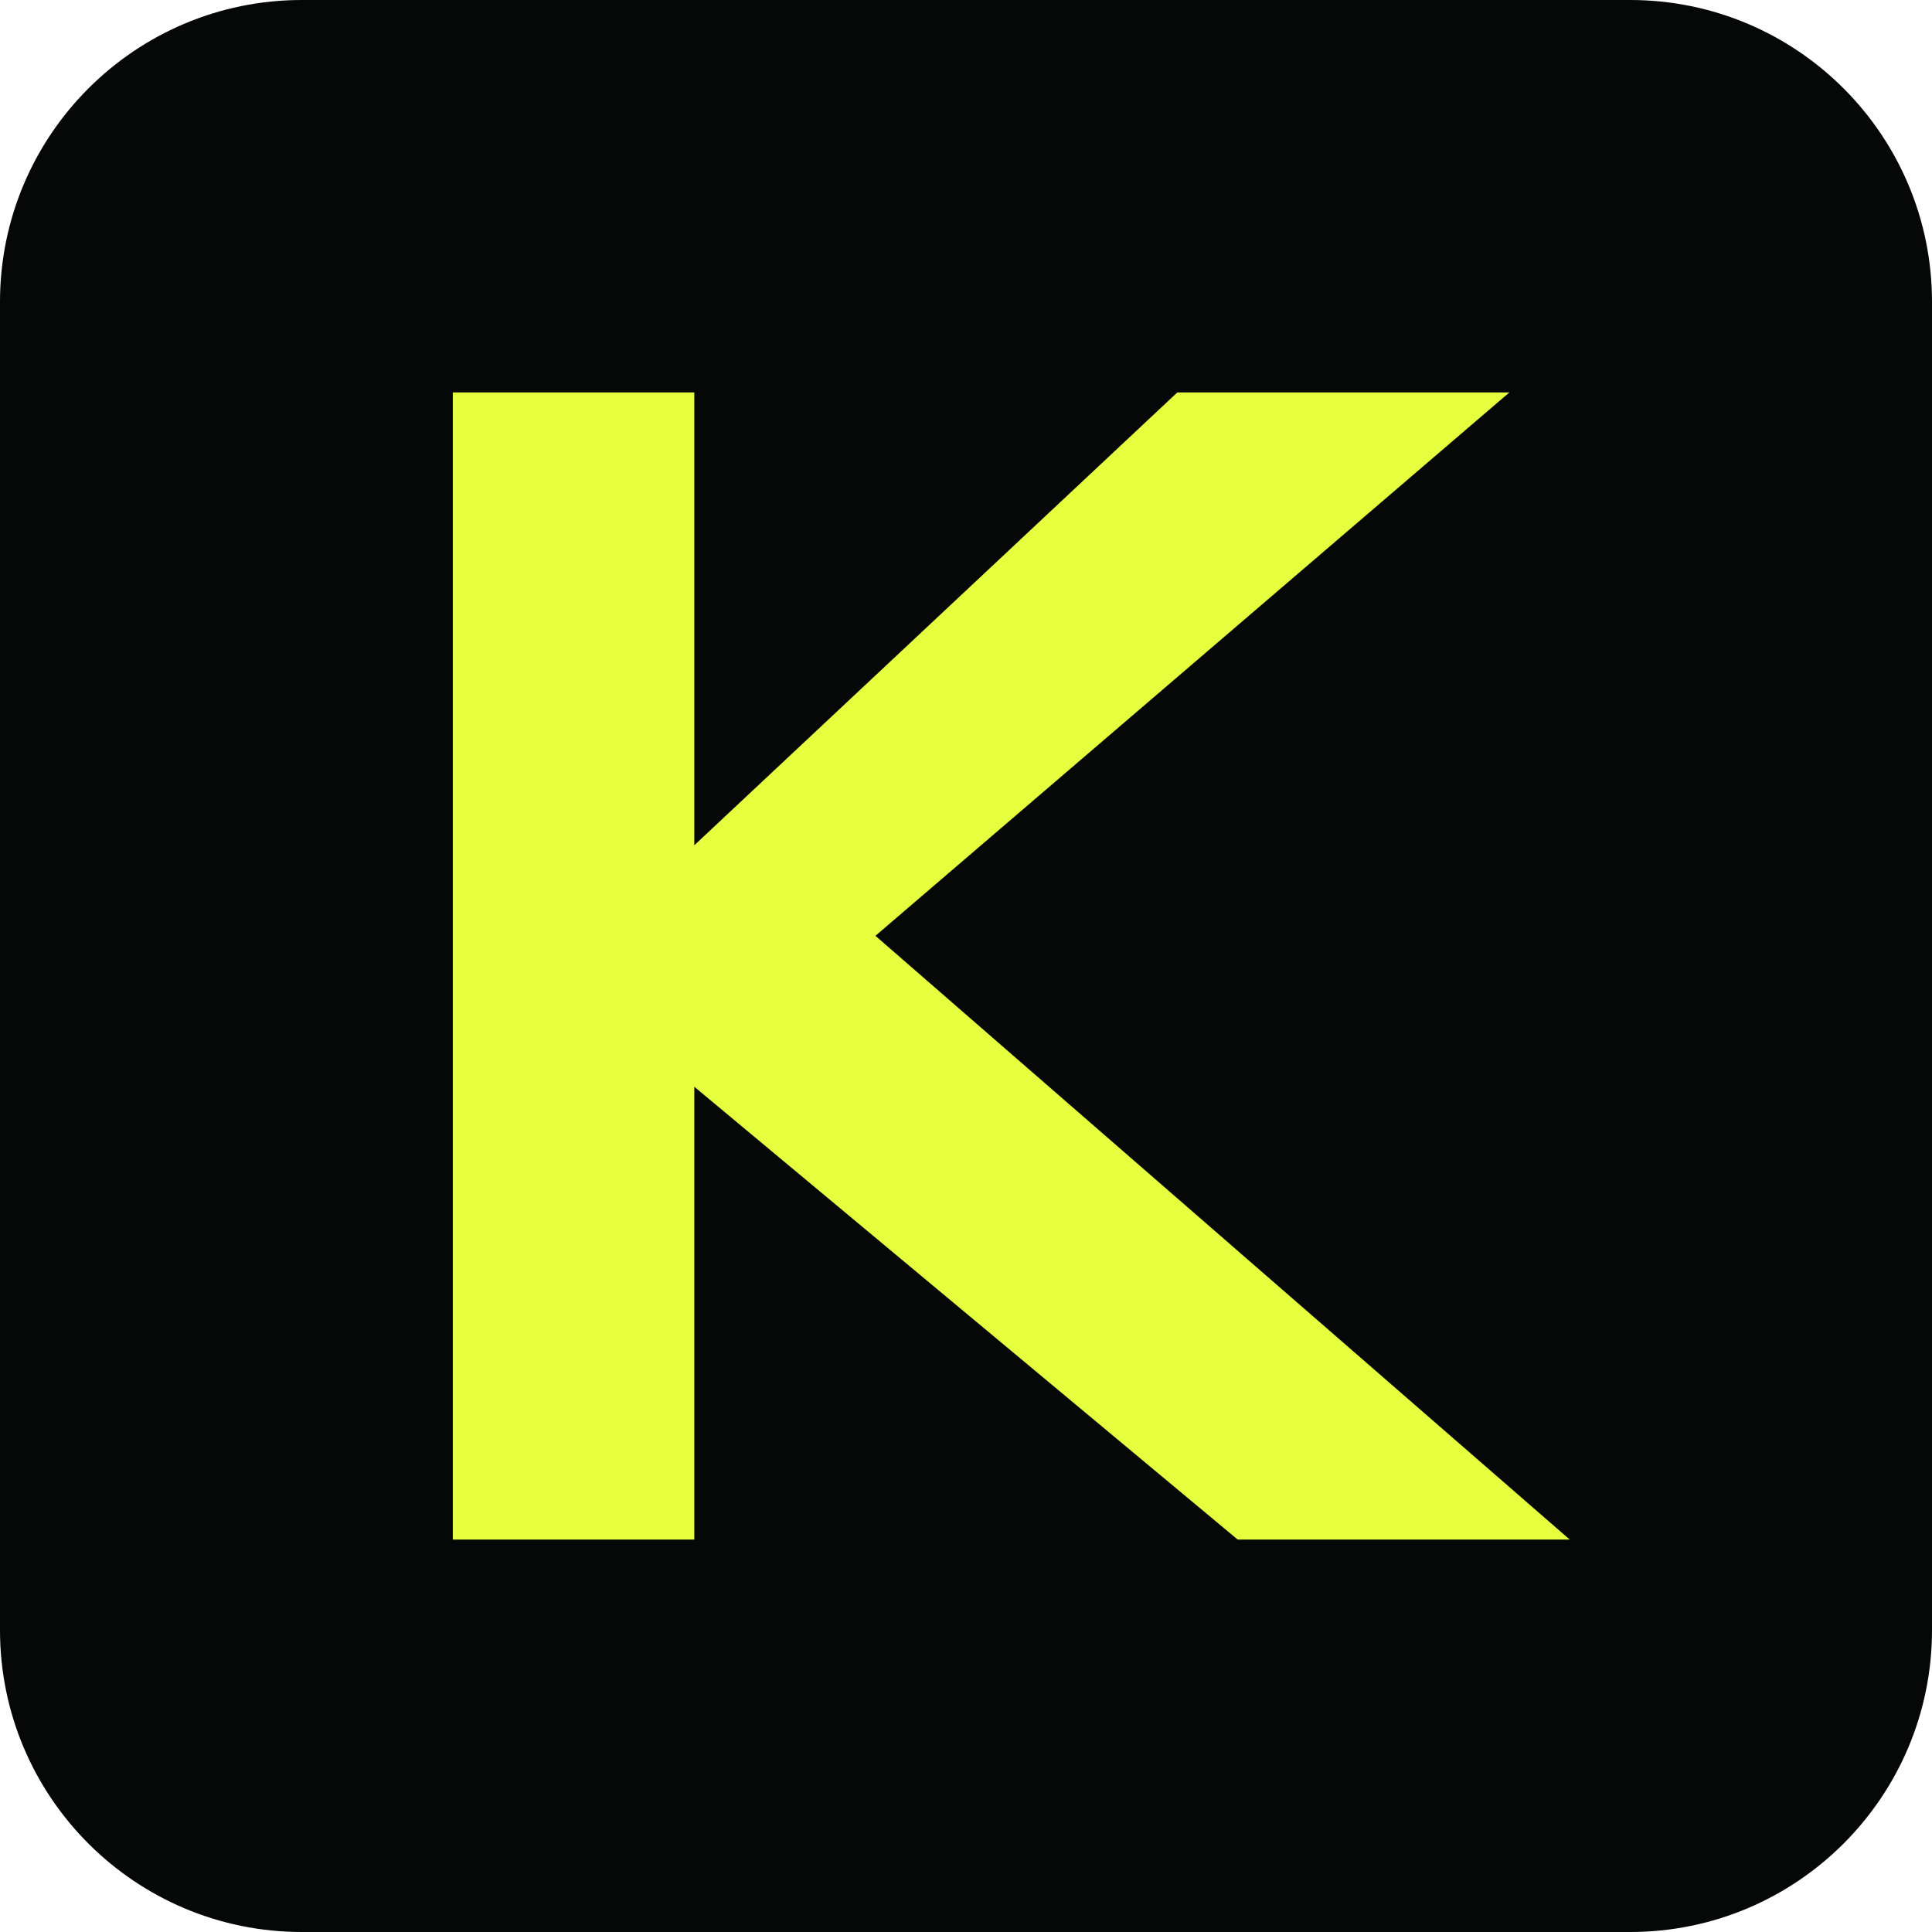
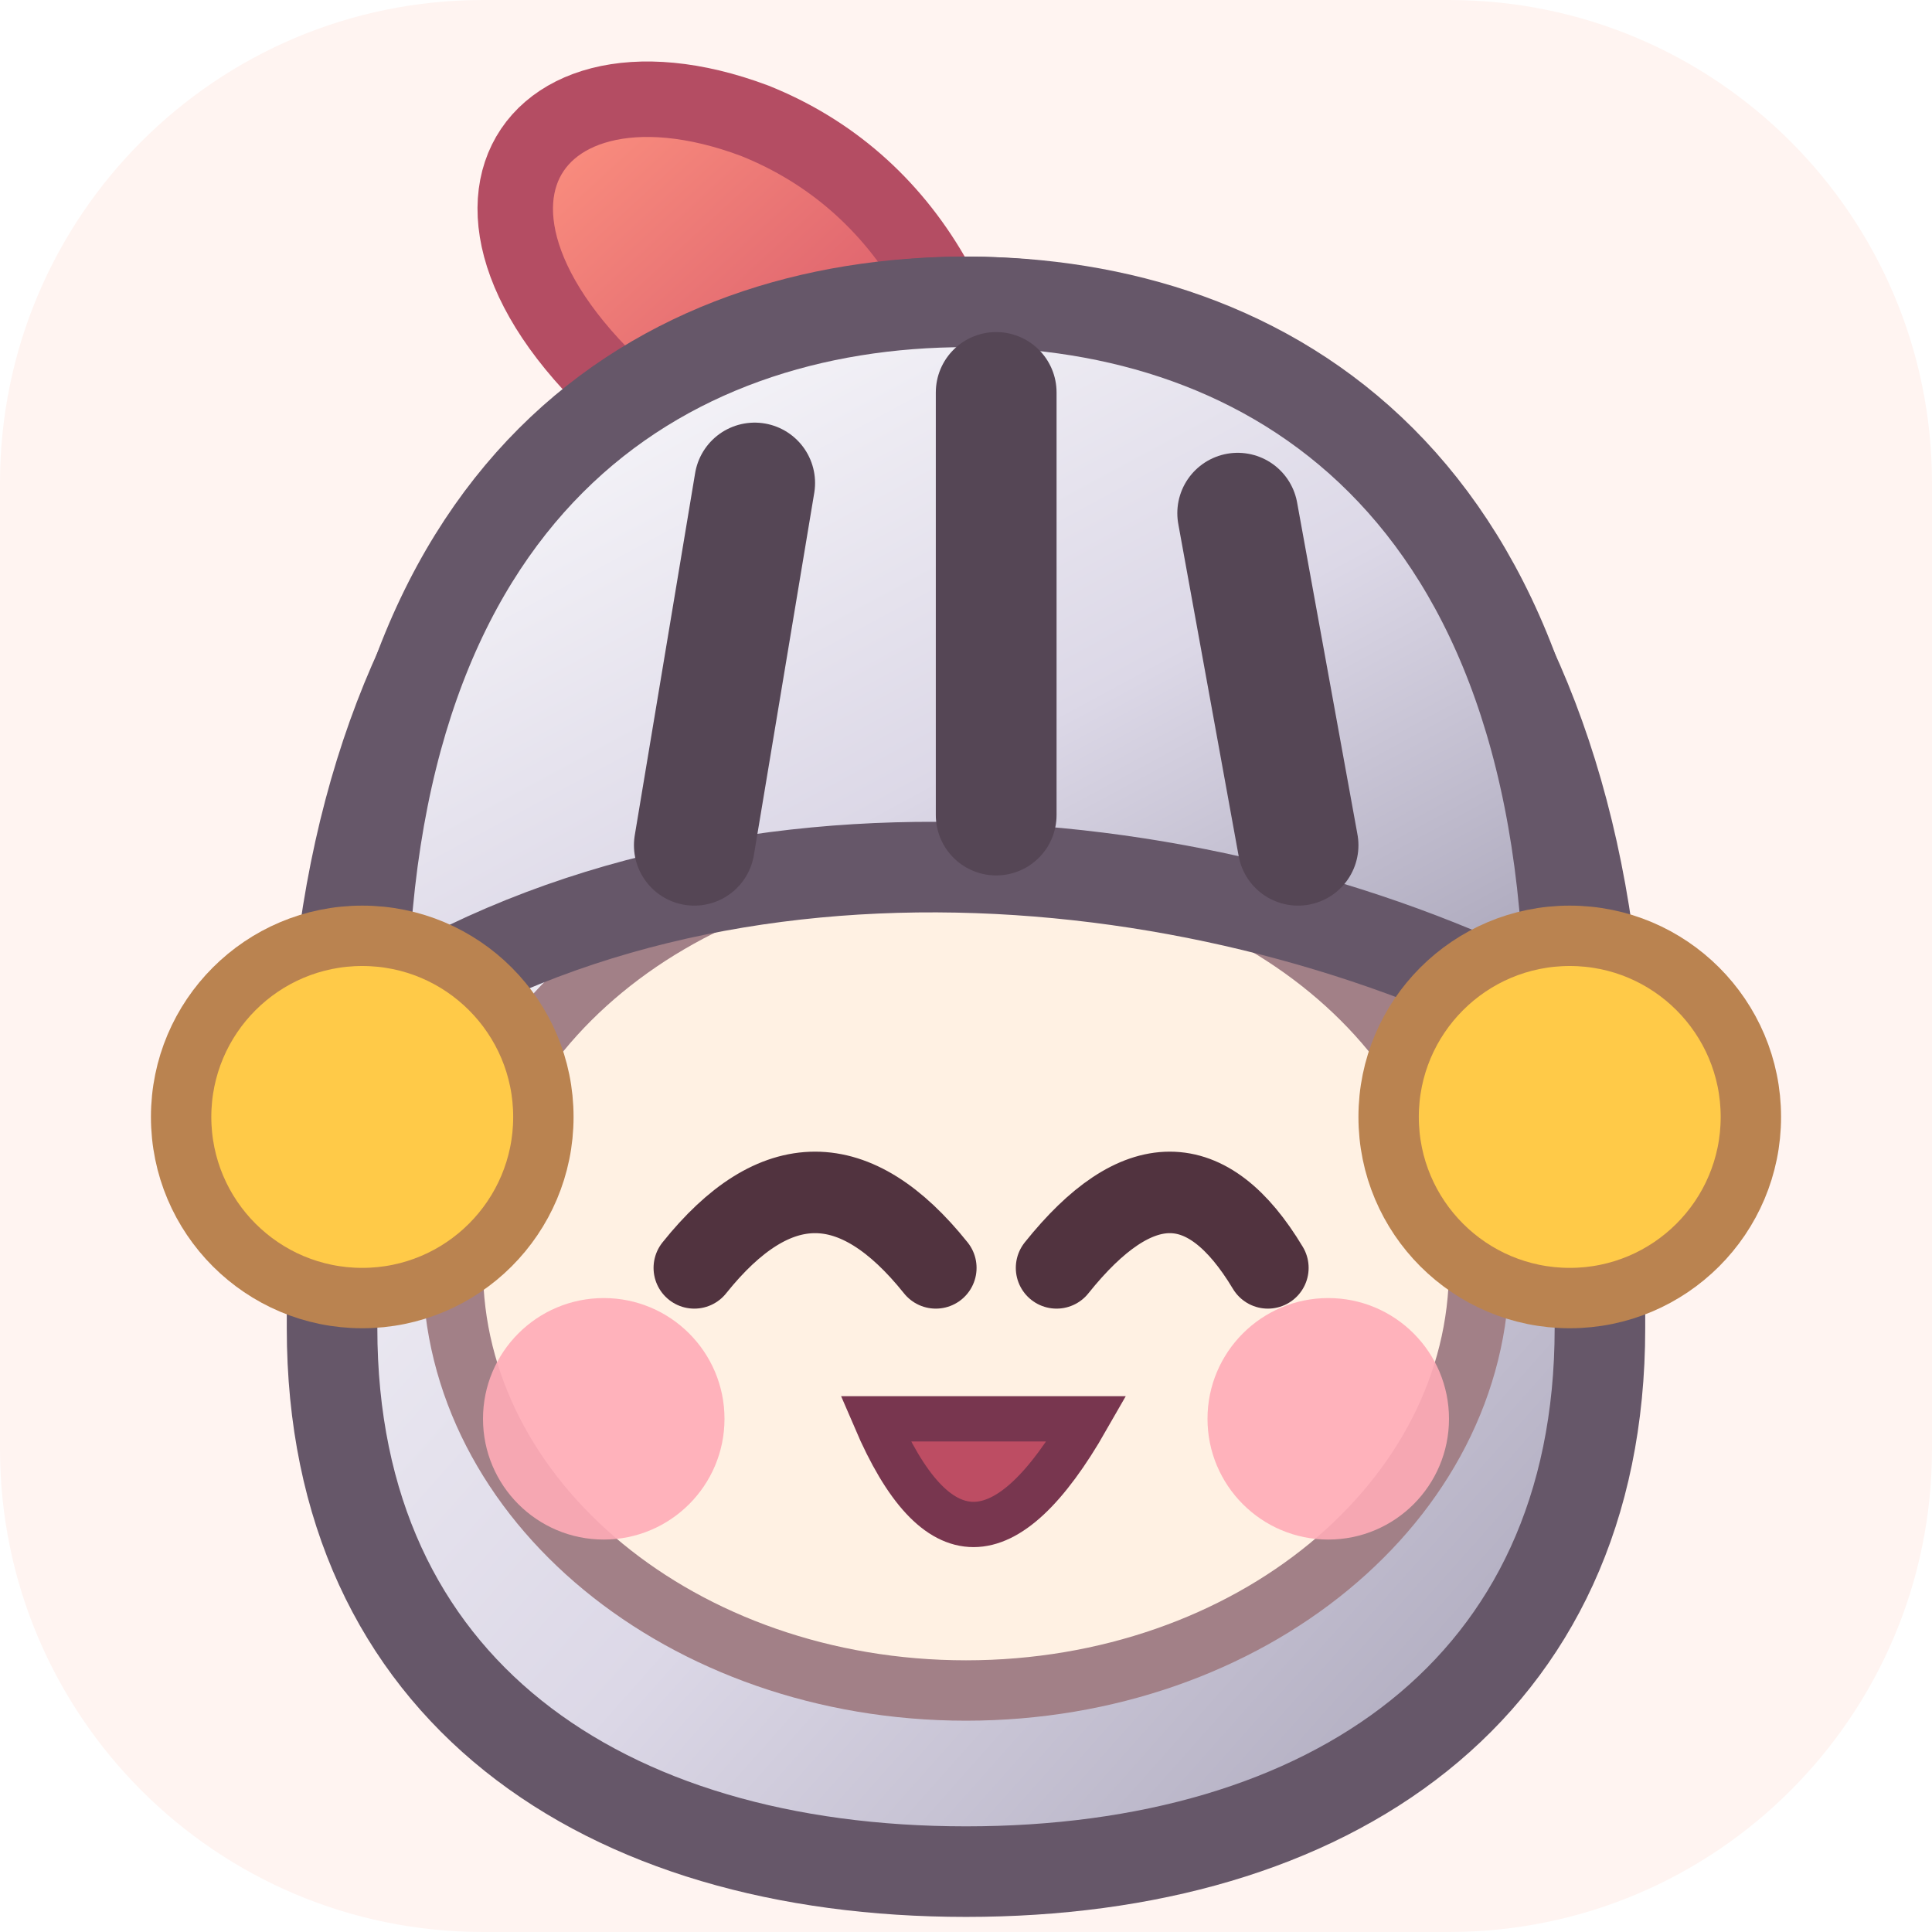
<svg xmlns="http://www.w3.org/2000/svg" viewBox="0 0 64 64">
-   <rect width="64" height="64" rx="10" fill="#050807" />
-   <path d="M15 13v38h8V36l18 15h11L29 31l21-18H39L23 28V13z" fill="#e6ff3f" />
+   <defs>
+     <linearGradient id="helm" x2=".9" y2="1">
+       <stop stop-color="#fff" />
+       <stop offset=".6" stop-color="#dcd8e7" />
+       <stop offset="1" stop-color="#aaa6ba" />
+     </linearGradient>
+     <linearGradient id="feather" x2="1" y2="1">
+       <stop stop-color="#ff9581" />
+       <stop offset="1" stop-color="#c94462" />
+     </linearGradient>
+   </defs>
+   <rect width="64" height="64" rx="16" fill="#fff4f1" />
+   <path d="M23 15C13 8 17 1 25 4c5 2 8 7 8 14Z" fill="url(#feather)" stroke="#b44d63" stroke-width="2.5" />
+   <path d="M11 37c0-17 9-27 21-27s21 10 21 27v7c0 12-9 18-21 18S11 56 11 44Z" fill="url(#helm)" stroke="#665769" stroke-width="3" />
+   <ellipse cx="32" cy="42" rx="17" ry="14" fill="#fff1e3" stroke="#a28087" stroke-width="2" />
+   <path d="M12 34c0-18 10-24 20-24s20 6 20 24c-11-6-28-8-40 0Z" fill="url(#helm)" stroke="#665769" stroke-width="3" />
+   <path d="M25 16l-2 12M33 13v14M41 17l2 11" stroke="#554655" stroke-width="4" stroke-linecap="round" />
+   <circle cx="12" cy="37" r="6" fill="#ffca48" stroke="#ba8350" stroke-width="2" />
+   <circle cx="52" cy="37" r="6" fill="#ffca48" stroke="#ba8350" stroke-width="2" />
+   <path d="M23 42q4-5 8 0M35 42q4-5 7 0" stroke="#51333f" stroke-width="2.7" stroke-linecap="round" fill="none" />
+   <circle cx="20" cy="47" r="4" fill="#ffabb7" opacity=".9" />
+   <circle cx="44" cy="47" r="4" fill="#ffabb7" opacity=".9" />
+   <path d="M29 47q3 7 7 0Z" fill="#bd4d63" stroke="#78364f" stroke-width="1.5" />
</svg>
